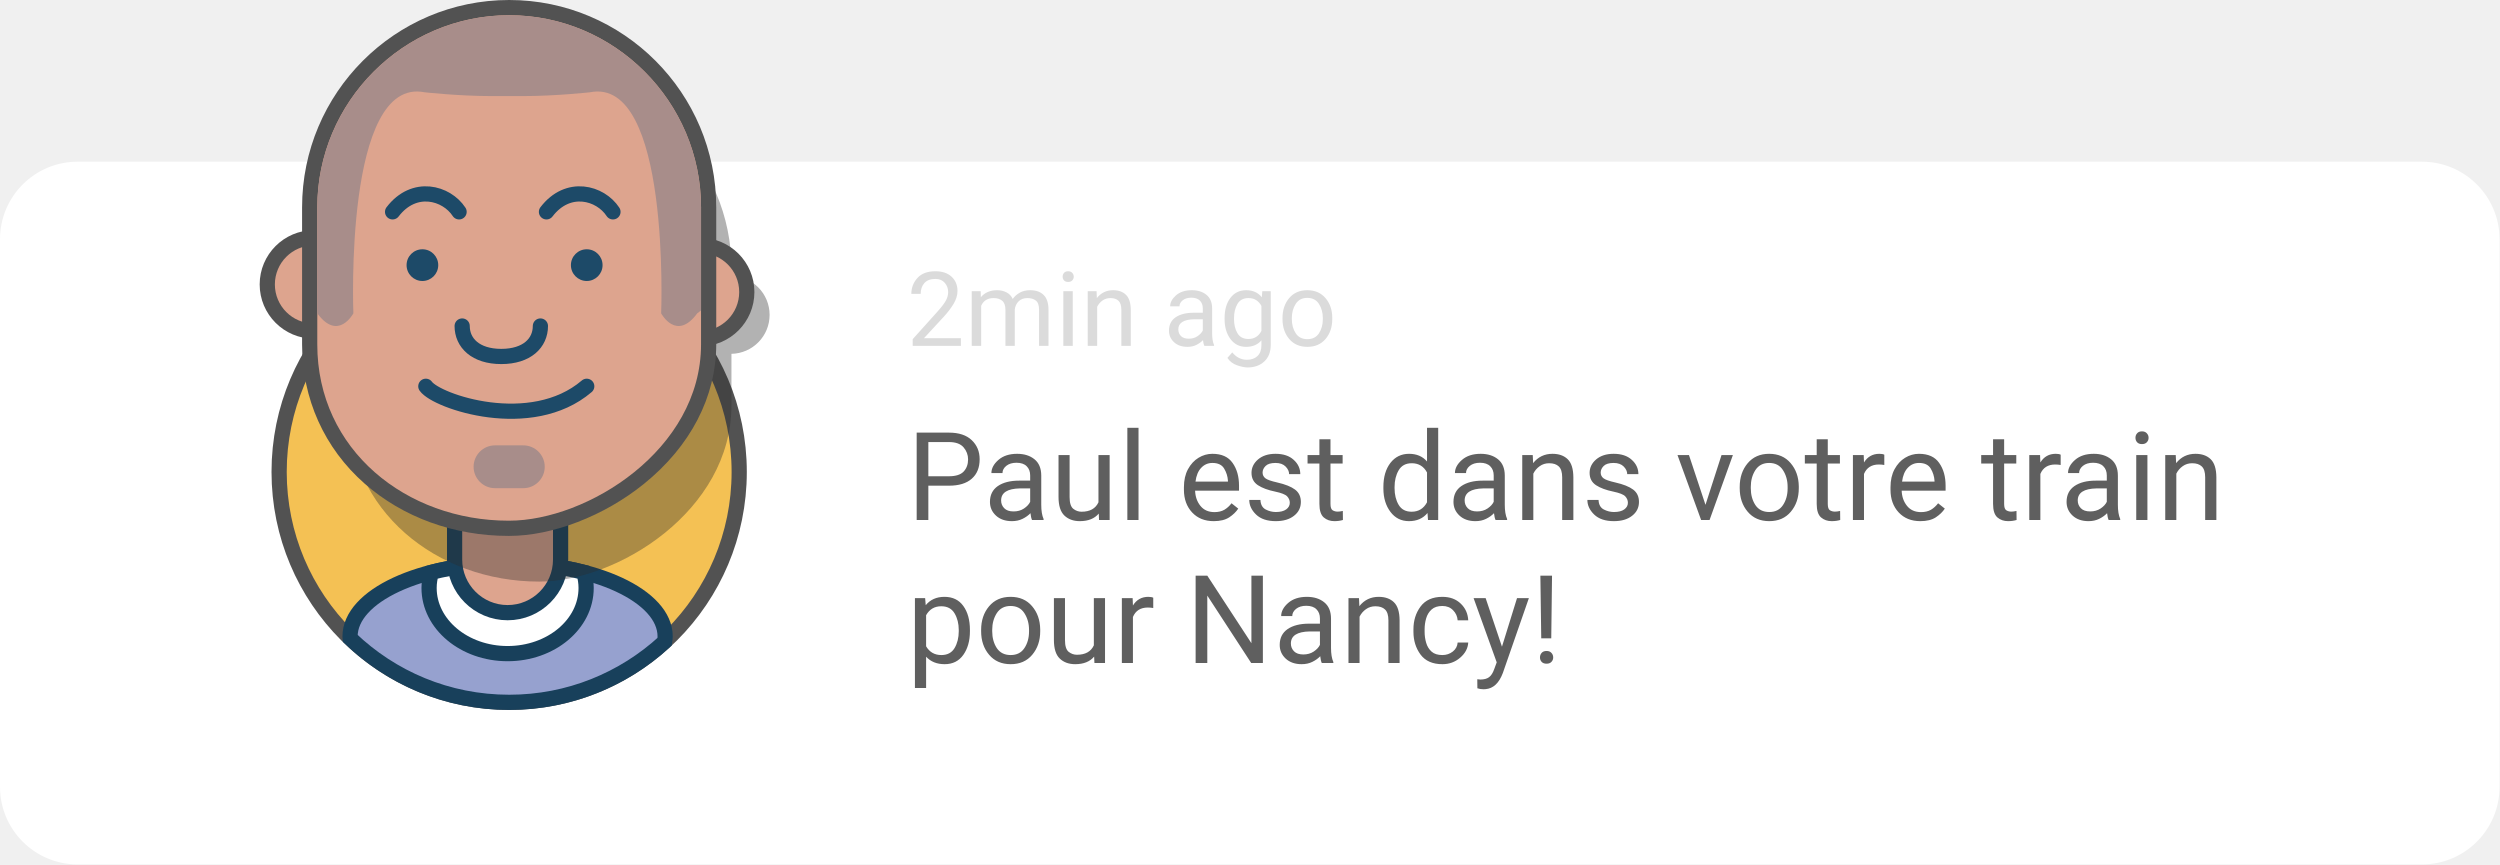
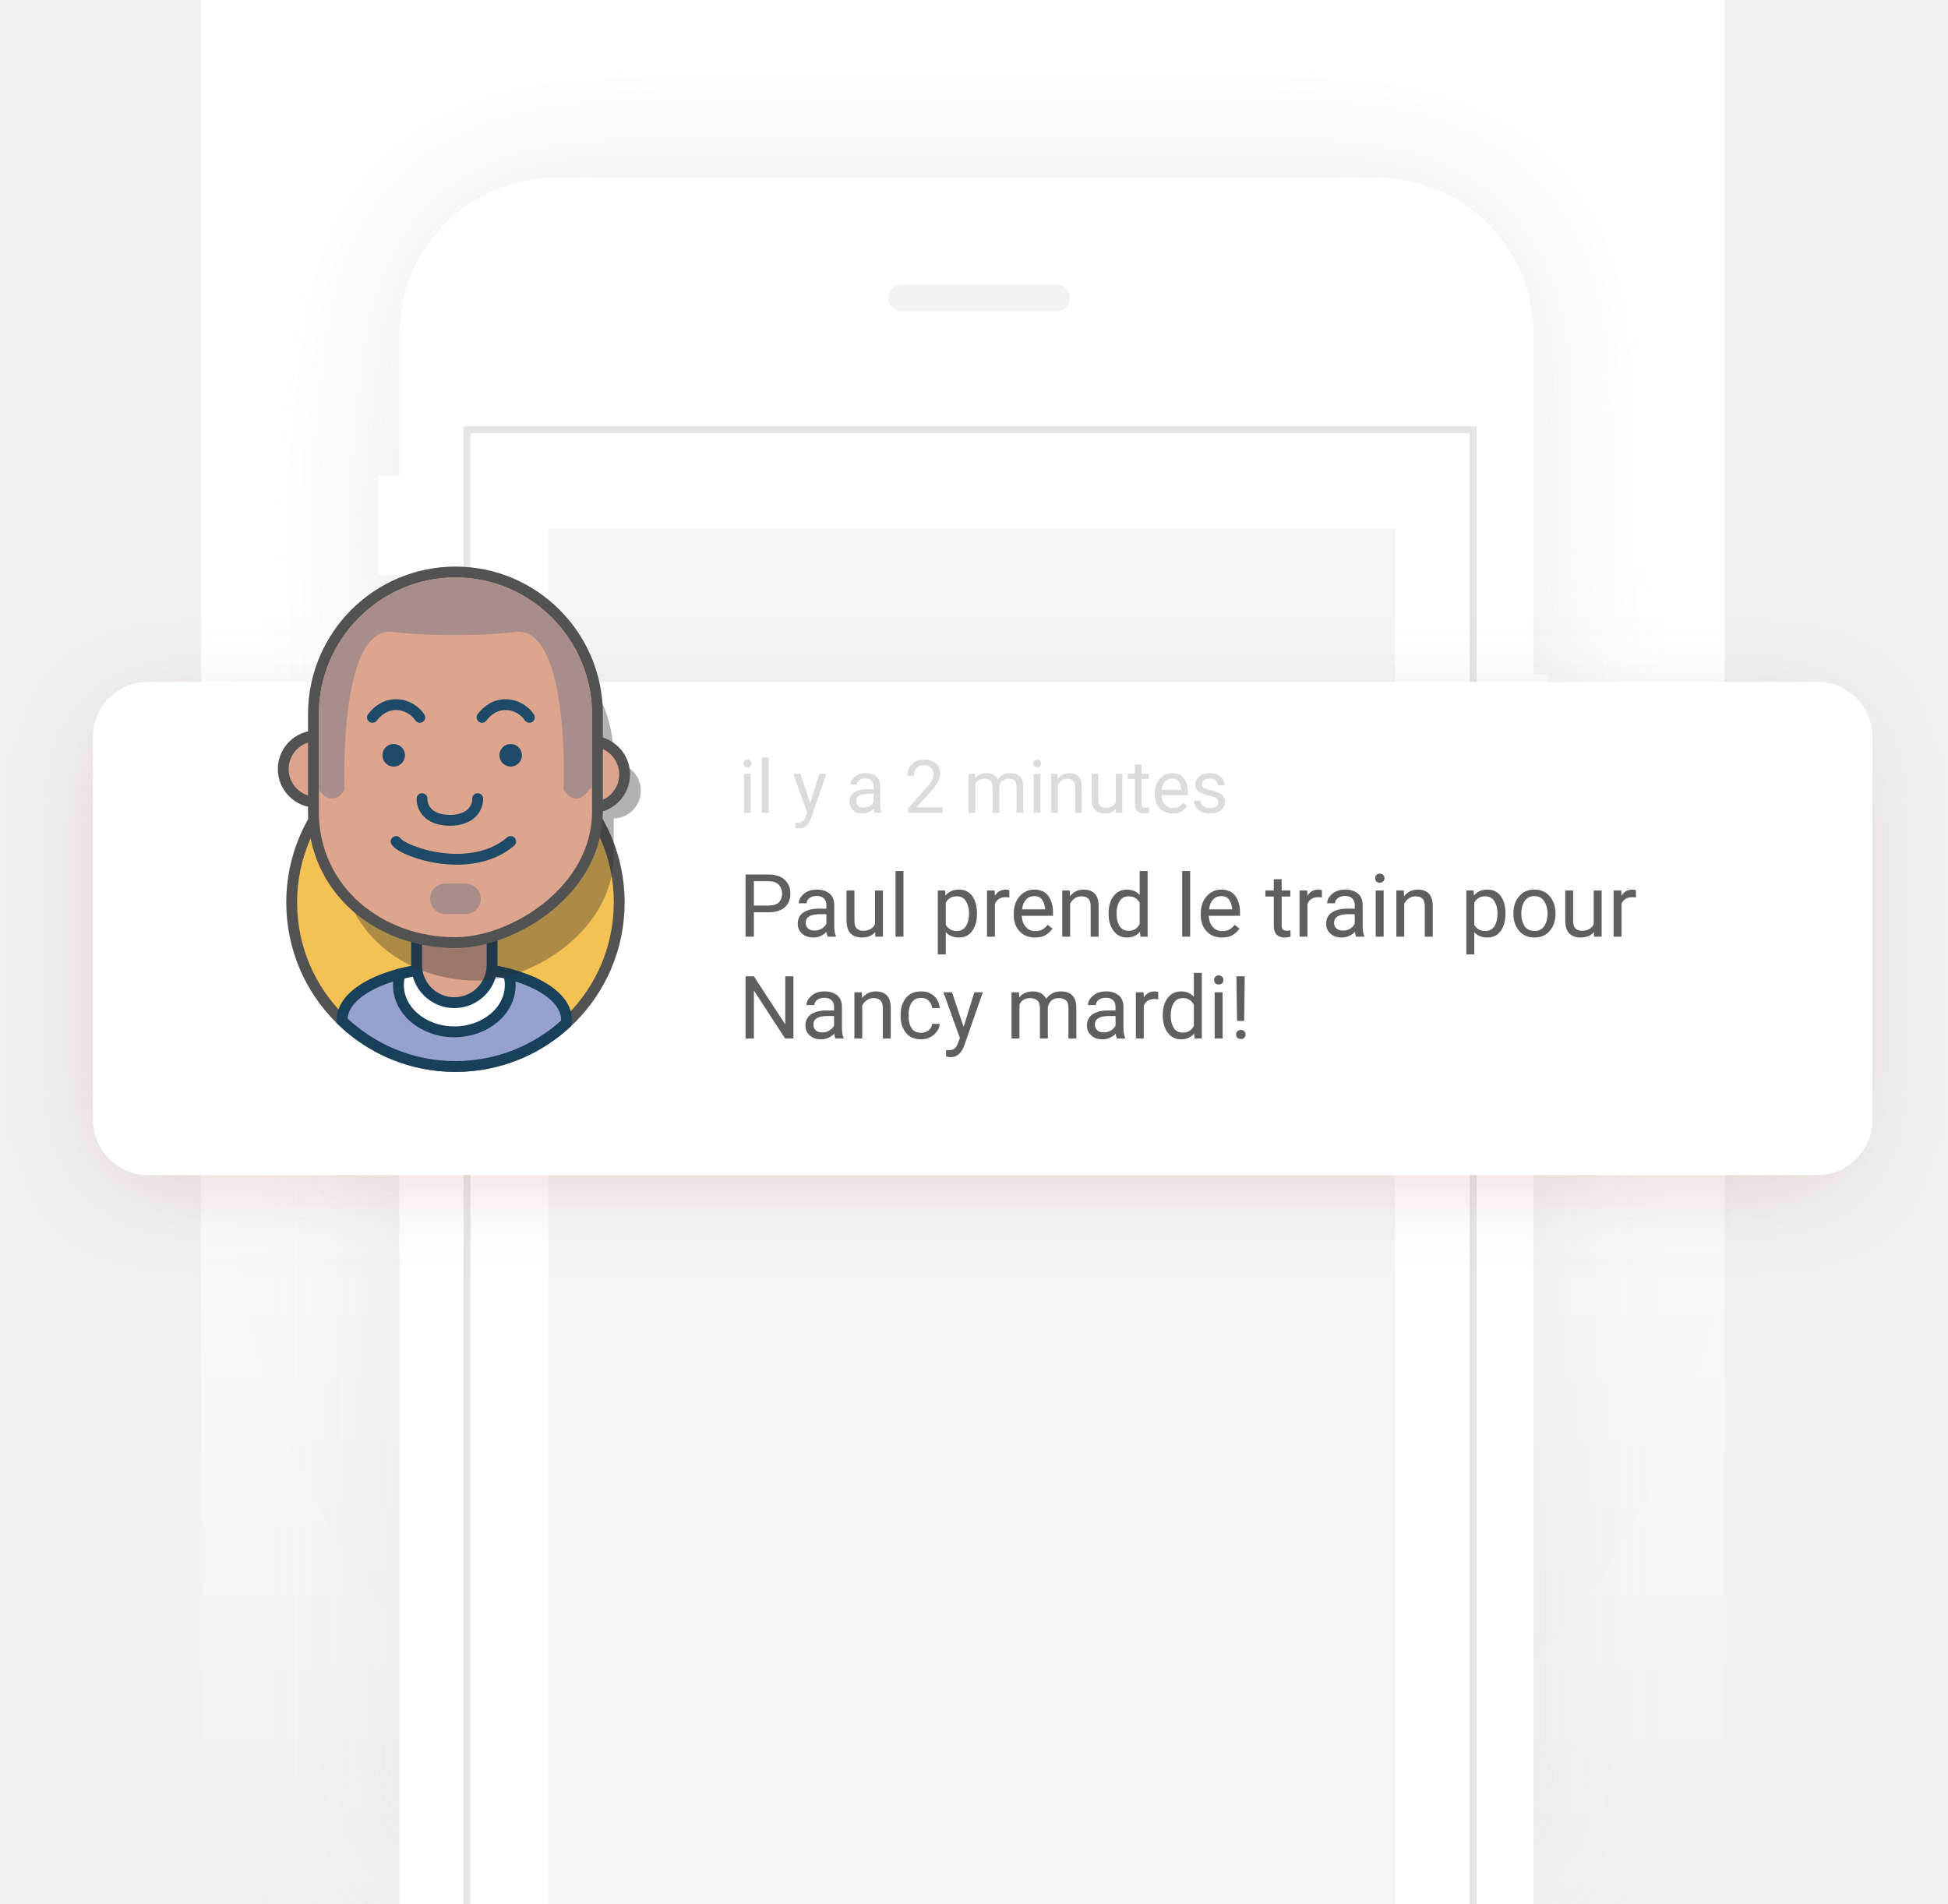
- <svg xmlns="http://www.w3.org/2000/svg" width="402px" height="139px" viewBox="0 0 402 139" version="1.1">
-   <defs />
+ <svg xmlns="http://www.w3.org/2000/svg" xmlns:xlink="http://www.w3.org/1999/xlink" width="440px" height="430px" viewBox="0 0 440 430" version="1.1">
+   <defs>
+     <linearGradient x1="50%" y1="8.93%" x2="50%" y2="45.805%" id="linearGradient-1">
+       <stop stop-color="#FFFFFF" stop-opacity="0" offset="2.435%" />
+       <stop stop-color="#FFFFFF" offset="100%" />
+     </linearGradient>
+     <rect id="path-2" x="0.416" y="0" width="344.163" height="680" />
+     <filter x="-50%" y="-50%" width="200%" height="200%" filterUnits="objectBoundingBox" id="filter-4">
+       <feGaussianBlur stdDeviation="13.2" in="SourceGraphic" />
+     </filter>
+     <filter x="-50%" y="-50%" width="200%" height="200%" filterUnits="objectBoundingBox" id="filter-5">
+       <feGaussianBlur stdDeviation="16.016" in="SourceGraphic" />
+     </filter>
+     <rect id="path-6" x="0" y="0" width="228.909" height="403.805" />
+     <mask id="mask-7" maskContentUnits="userSpaceOnUse" maskUnits="objectBoundingBox" x="0" y="0" width="228.909" height="403.805" fill="white">
+       <use xlink:href="#path-6" />
+     </mask>
+     <mask id="mask-9" maskContentUnits="userSpaceOnUse" maskUnits="objectBoundingBox" x="0" y="0" width="228.909" height="403.805" fill="white">
+       <use xlink:href="#path-6" />
+     </mask>
+     <filter x="-50%" y="-50%" width="200%" height="200%" filterUnits="objectBoundingBox" id="filter-10">
+       <feGaussianBlur stdDeviation="10.4" in="SourceGraphic" />
+     </filter>
+     <rect id="path-11" x="0" y="0" width="401.931" height="111.442" rx="12.48" />
+   </defs>
  <g id="Page-1" stroke="none" stroke-width="1" fill="none" fill-rule="evenodd">
-     <g id="Buddytrain/01-Copy-5" transform="translate(-2165, -346)">
-       <g id="Group-3" transform="translate(2165, 346)">
-         <rect id="Mask" fill="#FFFFFF" x="0" y="26" width="401.931" height="113" rx="12.48" />
-         <g id="Group-2" transform="translate(41.65085, 0)">
-           <g id="Page-1" transform="translate(0.104127, 0)">
-             <g id="BG" transform="translate(3, 38)">
-               <path d="M74.109,37.886 C74.109,58.347 57.548,74.935 37.119,74.935 C16.689,74.935 0.128,58.347 0.128,37.886 C0.128,17.424 16.689,0.836 37.119,0.836 C57.548,0.836 74.109,17.424 74.109,37.886" id="Fill-5" fill="#F4C154" />
-               <path d="M74.109,37.886 C74.109,58.347 57.548,74.935 37.119,74.935 C16.689,74.935 0.128,58.347 0.128,37.886 C0.128,17.424 16.689,0.836 37.119,0.836 C57.548,0.836 74.109,17.424 74.109,37.886 L74.109,37.886 Z" id="Stroke-7" stroke="#525252" stroke-width="2.446" />
+     <g id="Buddytrain/01-Copy-5" transform="translate(-32553, -257)">
+       <g id="Group-4" transform="translate(32574, 78)">
+         <g id="Group-4-Copy" transform="translate(24, 0)">
+           <path d="M176.5,608.8 C270.212,608.8 346.181,532.867 346.181,439.2 C346.181,345.533 270.212,269.6 176.5,269.6 C82.788,269.6 6.819,345.533 6.819,439.2 C6.819,532.867 82.788,608.8 176.5,608.8 Z" id="Oval" fill-opacity="0.226" fill="#BBBBBB" opacity="0.21" />
+           <mask id="mask-3" fill="white">
+             <use xlink:href="#path-2" />
+           </mask>
+           <use id="Mask" fill="url(#linearGradient-1)" transform="translate(172.4981, 340) scale(-1, -1) translate(-172.4981, -340) " xlink:href="#path-2" />
+           <g mask="url(#mask-3)">
+             <g transform="translate(40.43536, 219.2)">
+               <path d="M4.802,160.24 L4.802,155.433 L1.601,155.433 L1.601,112.168 L4.802,112.168 L4.802,89.735 L-4.54747351e-13,89.735 L-4.54747351e-13,67.301 L4.802,67.301 L4.802,35.243 C4.802,15.779 20.582,1.70530257e-13 40.045,1.70530257e-13 L225.681,1.70530257e-13 C245.145,1.70530257e-13 260.924,15.771 260.924,35.243 L260.924,112.168 L264.125,112.168 L264.125,155.433 L260.924,155.433 L260.924,498.357 C260.924,517.821 245.144,533.6 225.681,533.6 L40.045,533.6 C20.581,533.6 4.802,517.829 4.802,498.357 L4.802,203.505 L1.601,203.505 L1.601,160.24 L4.802,160.24 Z" id="Combined-Shape" filter="url(#filter-4)" />
+               <g id="Group-3" stroke-width="1" fill-rule="evenodd">
+                 <path d="M4.802,160.24 L4.802,155.433 L1.601,155.433 L1.601,112.168 L4.802,112.168 L4.802,89.735 L0,89.735 L0,67.301 L4.802,67.301 L4.802,35.243 C4.802,15.779 20.582,0 40.045,0 L225.681,0 C245.145,0 260.924,15.771 260.924,35.243 L260.924,112.168 L264.125,112.168 L264.125,155.433 L260.924,155.433 L260.924,498.357 C260.924,517.821 245.144,533.6 225.681,533.6 L40.045,533.6 C20.581,533.6 4.802,517.829 4.802,498.357 L4.802,203.505 L1.601,203.505 L1.601,160.24 L4.802,160.24 Z" id="Combined-Shape" fill="#E6E6E6" opacity="0.842" filter="url(#filter-5)" />
+                 <path d="M4.802,160.24 L4.802,155.433 L1.601,155.433 L1.601,112.168 L4.802,112.168 L4.802,89.735 L0,89.735 L0,67.301 L4.802,67.301 L4.802,35.243 C4.802,15.779 20.582,-4.54747351e-13 40.045,-4.54747351e-13 L225.681,-4.54747351e-13 C245.145,-4.54747351e-13 260.924,15.771 260.924,35.243 L260.924,112.168 L264.125,112.168 L264.125,155.433 L260.924,155.433 L260.924,498.357 C260.924,517.821 245.144,533.6 225.681,533.6 L40.045,533.6 C20.581,533.6 4.802,517.829 4.802,498.357 L4.802,203.505 L1.601,203.505 L1.601,160.24 L4.802,160.24 Z" id="Combined-Shape" fill="#FFFFFF" />
+                 <g id="HOME-PAGE-Copy" transform="translate(19.20913, 56.08408)">
+                   <mask id="mask-8" fill="white">
+                     <use xlink:href="#path-6" />
+                   </mask>
+                   <g id="Mask" stroke="#E5E5E5" mask="url(#mask-7)" stroke-width="3.203" fill="#FFFFFF">
+                     <use mask="url(#mask-9)" xlink:href="#path-6" />
+                   </g>
+                   <rect id="Rectangle-3" fill="#F5F5F5" mask="url(#mask-8)" x="19.209" y="23.2" width="191.291" height="56.8" />
+                   <rect id="Rectangle-3-Copy" fill="#F5F5F5" mask="url(#mask-8)" x="19.209" y="108" width="191.291" height="325.6" />
+                 </g>
+               </g>
            </g>
-             <g id="T-SHIRT" transform="translate(14, 90)">
-               <path d="M25.867,0.56 C11.876,0.56 0.534,5.834 0.534,12.34 C0.534,12.449 0.563,12.555 0.569,12.663 C7.21,19.022 16.205,22.936 26.119,22.936 C35.753,22.936 44.525,19.243 51.108,13.198 C51.152,12.914 51.201,12.63 51.201,12.34 C51.201,5.834 39.859,0.56 25.867,0.56" id="Fill-9" fill="#96A1CF" />
-               <path d="M25.867,0.56 C11.876,0.56 0.534,5.834 0.534,12.34 C0.534,12.449 0.563,12.555 0.569,12.663 C7.21,19.022 16.205,22.936 26.119,22.936 C35.753,22.936 44.525,19.243 51.108,13.198 C51.152,12.914 51.201,12.63 51.201,12.34 C51.201,5.834 39.859,0.56 25.867,0.56 L25.867,0.56 Z" id="Stroke-11" stroke="#18405B" stroke-width="2.446" />
-               <path d="M13.616,2.032 C13.38,2.838 13.241,3.678 13.241,4.546 C13.241,10.376 18.893,15.103 25.867,15.103 C32.841,15.103 38.494,10.376 38.494,4.546 C38.494,3.678 38.356,2.838 38.119,2.032 C34.487,1.097 30.314,0.56 25.867,0.56 C21.422,0.56 17.247,1.097 13.616,2.032" id="Fill-13" fill="#FFFFFF" />
-               <path d="M13.616,2.032 C13.38,2.838 13.241,3.678 13.241,4.546 C13.241,10.376 18.893,15.103 25.867,15.103 C32.841,15.103 38.494,10.376 38.494,4.546 C38.494,3.678 38.356,2.838 38.119,2.032 C34.487,1.097 30.314,0.56 25.867,0.56 C21.422,0.56 17.247,1.097 13.616,2.032 L13.616,2.032 Z" id="Stroke-15" stroke="#18405B" stroke-width="2.446" />
-             </g>
-             <g id="COU" transform="translate(31, 75)">
-               <path d="M8.867,23.516 L8.867,23.516 C4.161,23.516 0.345,19.694 0.345,14.98 L0.345,9.409 C0.345,4.694 4.161,0.873 8.867,0.873 L8.867,0.873 C13.573,0.873 17.389,4.694 17.389,9.409 L17.389,14.98 C17.389,19.694 13.573,23.516 8.867,23.516" id="Fill-17" fill="#DDA48E" />
-               <path d="M8.867,23.516 L8.867,23.516 C4.161,23.516 0.345,19.694 0.345,14.98 L0.345,9.409 C0.345,4.694 4.161,0.873 8.867,0.873 L8.867,0.873 C13.573,0.873 17.389,4.694 17.389,9.409 L17.389,14.98 C17.389,19.694 13.573,23.516 8.867,23.516 L8.867,23.516 Z" id="Stroke-19" stroke="#18405B" stroke-width="2.446" />
-             </g>
-             <g id="TETE" transform="translate(41, 47) rotate(-360) translate(-41, -47) ">
+           </g>
+           <rect id="Rectangle-5" fill="#F3F1F1" mask="url(#mask-3)" x="155.644" y="243.284" width="41" height="6" rx="3" />
+         </g>
+         <g id="Group-3" transform="translate(0, 307)">
+           <rect id="Rectangle" fill-opacity="0.351" fill="#CE8080" filter="url(#filter-10)" x="3.124" y="34.37" width="392.559" height="103.109" rx="12.48" />
+           <g id="Rectangle-2" transform="translate(0, 26.03774)">
+             <mask id="mask-12" fill="white">
+               <use xlink:href="#path-11" />
+             </mask>
+             <use id="Mask" fill="#FFFFFF" xlink:href="#path-11" />
+           </g>
+           <g id="Group-2" transform="translate(41.65085, 0)">
+             <g id="Page-1" transform="translate(0.104127, 0)">
              <path d="M8.71,53.238 C4.581,53.238 1.222,49.873 1.222,45.738 C1.222,41.602 4.581,38.237 8.71,38.237 C12.839,38.237 16.198,41.602 16.198,45.738 C16.198,49.873 12.839,53.238 8.71,53.238" id="Fill-1" fill="#DDA48E" />
              <path d="M8.71,37.013 C3.908,37.013 0,40.927 0,45.737 C0,50.548 3.908,54.461 8.71,54.461 C13.513,54.461 17.42,50.548 17.42,45.737 C17.42,40.927 13.513,37.013 8.71,37.013 M8.71,39.461 C12.171,39.461 14.976,42.271 14.976,45.737 C14.976,49.203 12.171,52.013 8.71,52.013 C5.25,52.013 2.444,49.203 2.444,45.737 C2.444,42.271 5.25,39.461 8.71,39.461" id="Fill-3" fill="#525252" />
+               <path d="M77.109,75.886 C77.109,96.347 60.548,112.935 40.119,112.935 C19.689,112.935 3.128,96.347 3.128,75.886 C3.128,55.424 19.689,38.836 40.119,38.836 C60.548,38.836 77.109,55.424 77.109,75.886" id="Fill-5" fill="#F4C154" />
+               <path d="M77.109,75.886 C77.109,96.347 60.548,112.935 40.119,112.935 C19.689,112.935 3.128,96.347 3.128,75.886 C3.128,55.424 19.689,38.836 40.119,38.836 C60.548,38.836 77.109,55.424 77.109,75.886 L77.109,75.886 Z" id="Stroke-7" stroke="#525252" stroke-width="2.446" />
+               <path d="M39.867,90.56 C25.876,90.56 14.534,95.834 14.534,102.34 C14.534,102.449 14.563,102.555 14.569,102.663 C21.21,109.022 30.205,112.936 40.119,112.936 C49.753,112.936 58.525,109.243 65.108,103.198 C65.152,102.914 65.201,102.63 65.201,102.34 C65.201,95.834 53.859,90.56 39.867,90.56" id="Fill-9" fill="#96A1CF" />
+               <path d="M39.867,90.56 C25.876,90.56 14.534,95.834 14.534,102.34 C14.534,102.449 14.563,102.555 14.569,102.663 C21.21,109.022 30.205,112.936 40.119,112.936 C49.753,112.936 58.525,109.243 65.108,103.198 C65.152,102.914 65.201,102.63 65.201,102.34 C65.201,95.834 53.859,90.56 39.867,90.56 L39.867,90.56 Z" id="Stroke-11" stroke="#18405B" stroke-width="2.446" />
+               <path d="M27.616,92.032 C27.38,92.838 27.241,93.678 27.241,94.546 C27.241,100.376 32.893,105.103 39.867,105.103 C46.841,105.103 52.494,100.376 52.494,94.546 C52.494,93.678 52.356,92.838 52.119,92.032 C48.487,91.097 44.314,90.56 39.867,90.56 C35.422,90.56 31.247,91.097 27.616,92.032" id="Fill-13" fill="#FFFFFF" />
+               <path d="M27.616,92.032 C27.38,92.838 27.241,93.678 27.241,94.546 C27.241,100.376 32.893,105.103 39.867,105.103 C46.841,105.103 52.494,100.376 52.494,94.546 C52.494,93.678 52.356,92.838 52.119,92.032 C48.487,91.097 44.314,90.56 39.867,90.56 C35.422,90.56 31.247,91.097 27.616,92.032 L27.616,92.032 Z" id="Stroke-15" stroke="#18405B" stroke-width="2.446" />
+               <path d="M39.867,98.516 L39.867,98.516 C35.161,98.516 31.345,94.694 31.345,89.98 L31.345,84.409 C31.345,79.694 35.161,75.873 39.867,75.873 L39.867,75.873 C44.573,75.873 48.389,79.694 48.389,84.409 L48.389,89.98 C48.389,94.694 44.573,98.516 39.867,98.516" id="Fill-17" fill="#DDA48E" />
+               <path d="M39.867,98.516 L39.867,98.516 C35.161,98.516 31.345,94.694 31.345,89.98 L31.345,84.409 C31.345,79.694 35.161,75.873 39.867,75.873 L39.867,75.873 C44.573,75.873 48.389,79.694 48.389,84.409 L48.389,89.98 C48.389,94.694 44.573,98.516 39.867,98.516 L39.867,98.516 Z" id="Stroke-19" stroke="#18405B" stroke-width="2.446" />
              <path d="M81.997,50.633 C81.997,47.211 79.26,44.441 75.862,44.37 L75.862,43.143 C75.862,26.146 61.976,12.239 45.007,12.239 L45.007,12.239 C28.036,12.239 14.152,26.146 14.152,43.143 L14.152,65.173 C14.152,82.171 28.51,93.518 44.904,93.518 L45.007,93.518 C57.481,93.518 75.862,82.171 75.862,65.173 L75.862,56.896 C79.26,56.825 81.997,54.055 81.997,50.633" id="Fill-21" fill="#2B2B2B" opacity="0.367" />
              <path d="M70.842,54.462 C66.713,54.462 63.354,51.097 63.354,46.961 C63.354,42.826 66.713,39.461 70.842,39.461 C74.973,39.461 78.332,42.826 78.332,46.961 C78.332,51.097 74.973,54.462 70.842,54.462" id="Fill-23" fill="#DDA48E" />
              <path d="M70.843,38.237 C66.04,38.237 62.133,42.151 62.133,46.961 C62.133,51.772 66.04,55.685 70.843,55.685 C75.645,55.685 79.553,51.772 79.553,46.961 C79.553,42.151 75.645,38.237 70.843,38.237 M70.843,40.685 C74.303,40.685 77.109,43.495 77.109,46.961 C77.109,50.427 74.303,53.237 70.843,53.237 C67.382,53.237 64.576,50.427 64.576,46.961 C64.576,43.495 67.382,40.685 70.843,40.685" id="Fill-25" fill="#525252" />
-               <path d="M8.042,55.383 L8.042,33.352 C8.042,15.637 22.432,1.224 40.118,1.224 C57.805,1.224 72.195,15.637 72.195,33.352 L72.195,55.383 C72.195,73.158 52.889,84.95 40.118,84.95 C21.789,84.95 8.042,72.239 8.042,55.383 Z" id="Fill-27" fill="#DDA48E" />
+               <path d="M40.017,84.95 C21.789,84.95 8.042,72.239 8.042,55.383 L8.042,33.352 C8.042,15.637 22.432,1.224 40.118,1.224 C57.805,1.224 72.195,15.637 72.195,33.352 L72.195,55.383 C72.195,73.158 52.889,84.95 40.118,84.95 L40.017,84.95 Z" id="Fill-27" fill="#DDA48E" />
              <path d="M40.119,0 C21.757,0 6.82,14.961 6.82,33.352 L6.82,55.382 C6.82,64.11 10.393,72.06 16.879,77.768 C23.04,83.189 31.258,86.174 40.017,86.174 L40.119,86.174 C47.085,86.174 55.376,82.979 61.756,77.835 C69.276,71.773 73.417,63.799 73.417,55.382 L73.417,33.352 C73.417,14.961 58.48,0 40.119,0 M40.119,2.448 C57.088,2.448 70.973,16.354 70.973,33.352 L70.973,55.382 C70.973,72.38 52.592,83.726 40.119,83.726 L40.017,83.726 C23.622,83.726 9.264,72.38 9.264,55.382 L9.264,33.352 C9.264,16.354 23.148,2.448 40.119,2.448 L40.119,2.448" id="Fill-29" fill="#525252" />
              <path d="M70.973,33.352 C70.973,16.355 57.089,2.448 40.119,2.448 C23.148,2.448 9.264,16.355 9.264,33.352 L9.264,50.383 C12.624,54.972 15.068,50.383 15.068,50.383 C15.068,50.383 13.541,12.239 26.524,14.84 C26.524,14.84 32.023,15.452 37.369,15.452 L42.257,15.452 C47.603,15.452 53.102,14.84 53.102,14.84 C66.085,12.239 64.558,50.383 64.558,50.383 C64.558,50.383 67.002,54.972 70.362,50.383 L70.973,49.921 L70.973,33.352 Z" id="Fill-31" fill="#A88D8A" />
              <path d="M32.065,34.066 C30.038,30.98 24.845,29.527 21.373,34.066" id="Stroke-33" stroke="#1D4A68" stroke-width="2.446" stroke-linecap="round" />
              <path d="M56.809,34.066 C54.782,30.98 49.589,29.527 46.117,34.066" id="Stroke-35" stroke="#1D4A68" stroke-width="2.446" stroke-linecap="round" />
              <path d="M28.714,42.633 C28.714,44.042 27.573,45.183 26.168,45.183 C24.762,45.183 23.622,44.042 23.622,42.633 C23.622,41.224 24.762,40.084 26.168,40.084 C27.573,40.084 28.714,41.224 28.714,42.633" id="Fill-37" fill="#1D4A68" />
              <path d="M55.138,42.633 C55.138,44.042 53.998,45.183 52.593,45.183 C51.187,45.183 50.047,44.042 50.047,42.633 C50.047,41.224 51.187,40.084 52.593,40.084 C53.998,40.084 55.138,41.224 55.138,42.633" id="Fill-39" fill="#1D4A68" />
              <path d="M26.719,62.114 C28.451,64.562 43.632,69.763 52.593,62.114" id="Stroke-41" stroke="#1D4A68" stroke-width="2.446" stroke-linecap="round" />
              <path d="M45.142,52.423 C45.142,55.129 43,57.321 38.852,57.321 C34.702,57.321 32.561,55.129 32.561,52.423" id="Stroke-43" stroke="#1D4A68" stroke-width="2.446" stroke-linecap="round" />
              <path d="M42.401,78.499 L37.836,78.499 C35.946,78.499 34.399,76.949 34.399,75.056 L34.399,75.056 C34.399,73.163 35.946,71.614 37.836,71.614 L42.401,71.614 C44.292,71.614 45.839,73.163 45.839,75.056 L45.839,75.056 C45.839,76.949 44.292,78.499 42.401,78.499" id="Fill-45" fill="#A88D8A" />
            </g>
          </g>
+           <text id="Paul-prend-le-train" font-family="Roboto-Medium, Roboto" font-size="19.76" font-weight="400" fill="#5F5F5F">
+             <tspan x="145.778" y="83.615">Paul prend le train pour </tspan>
+             <tspan x="145.778" y="106.615">Nancy mardi!</tspan>
+           </text>
+           <text id="il-y-a-2-minutes" font-family="Roboto-Medium, Roboto" font-size="16.64" font-weight="400" fill="#DBDBDB">
+             <tspan x="145.778" y="55.619">il y a 2 minutes</tspan>
+           </text>
        </g>
-         <text id="Paul-est-dans-votre" font-family="Roboto-Medium, Roboto" font-size="19.76" font-weight="400" fill="#5F5F5F">
-           <tspan x="145.778" y="83.615">Paul est dans votre train </tspan>
-           <tspan x="145.778" y="106.615">pour Nancy!</tspan>
-         </text>
-         <text id="2min-ago" font-family="Roboto-Medium, Roboto" font-size="16.64" font-weight="400" fill="#DBDBDB">
-           <tspan x="145.778" y="55.619">2min ago</tspan>
-         </text>
      </g>
    </g>
  </g>
</svg>
